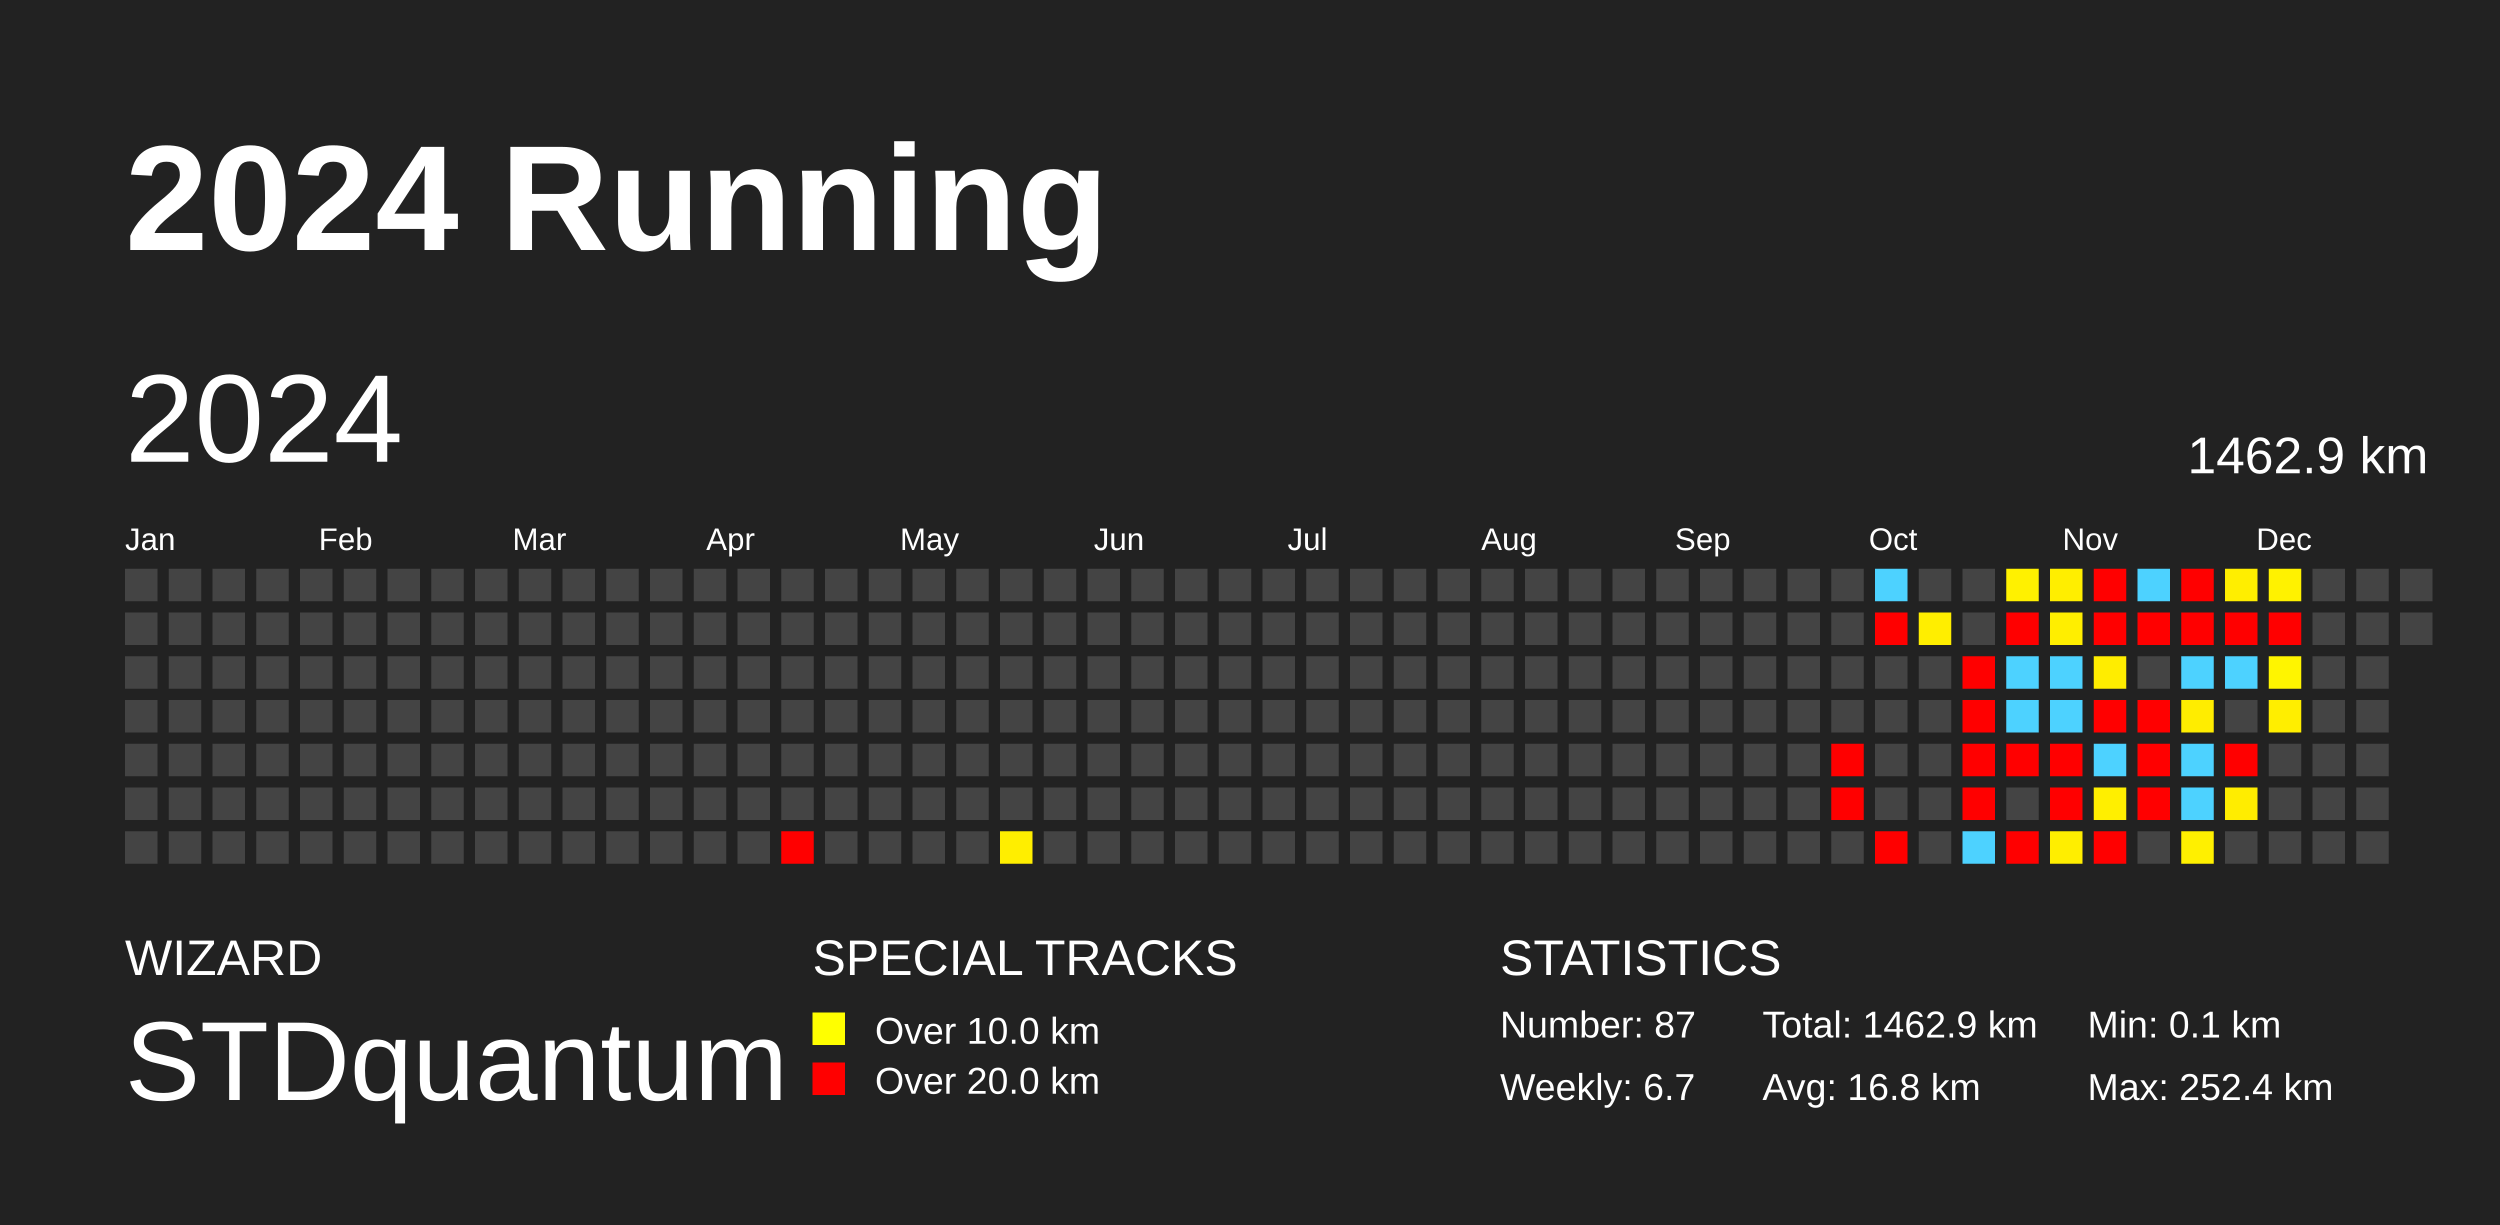
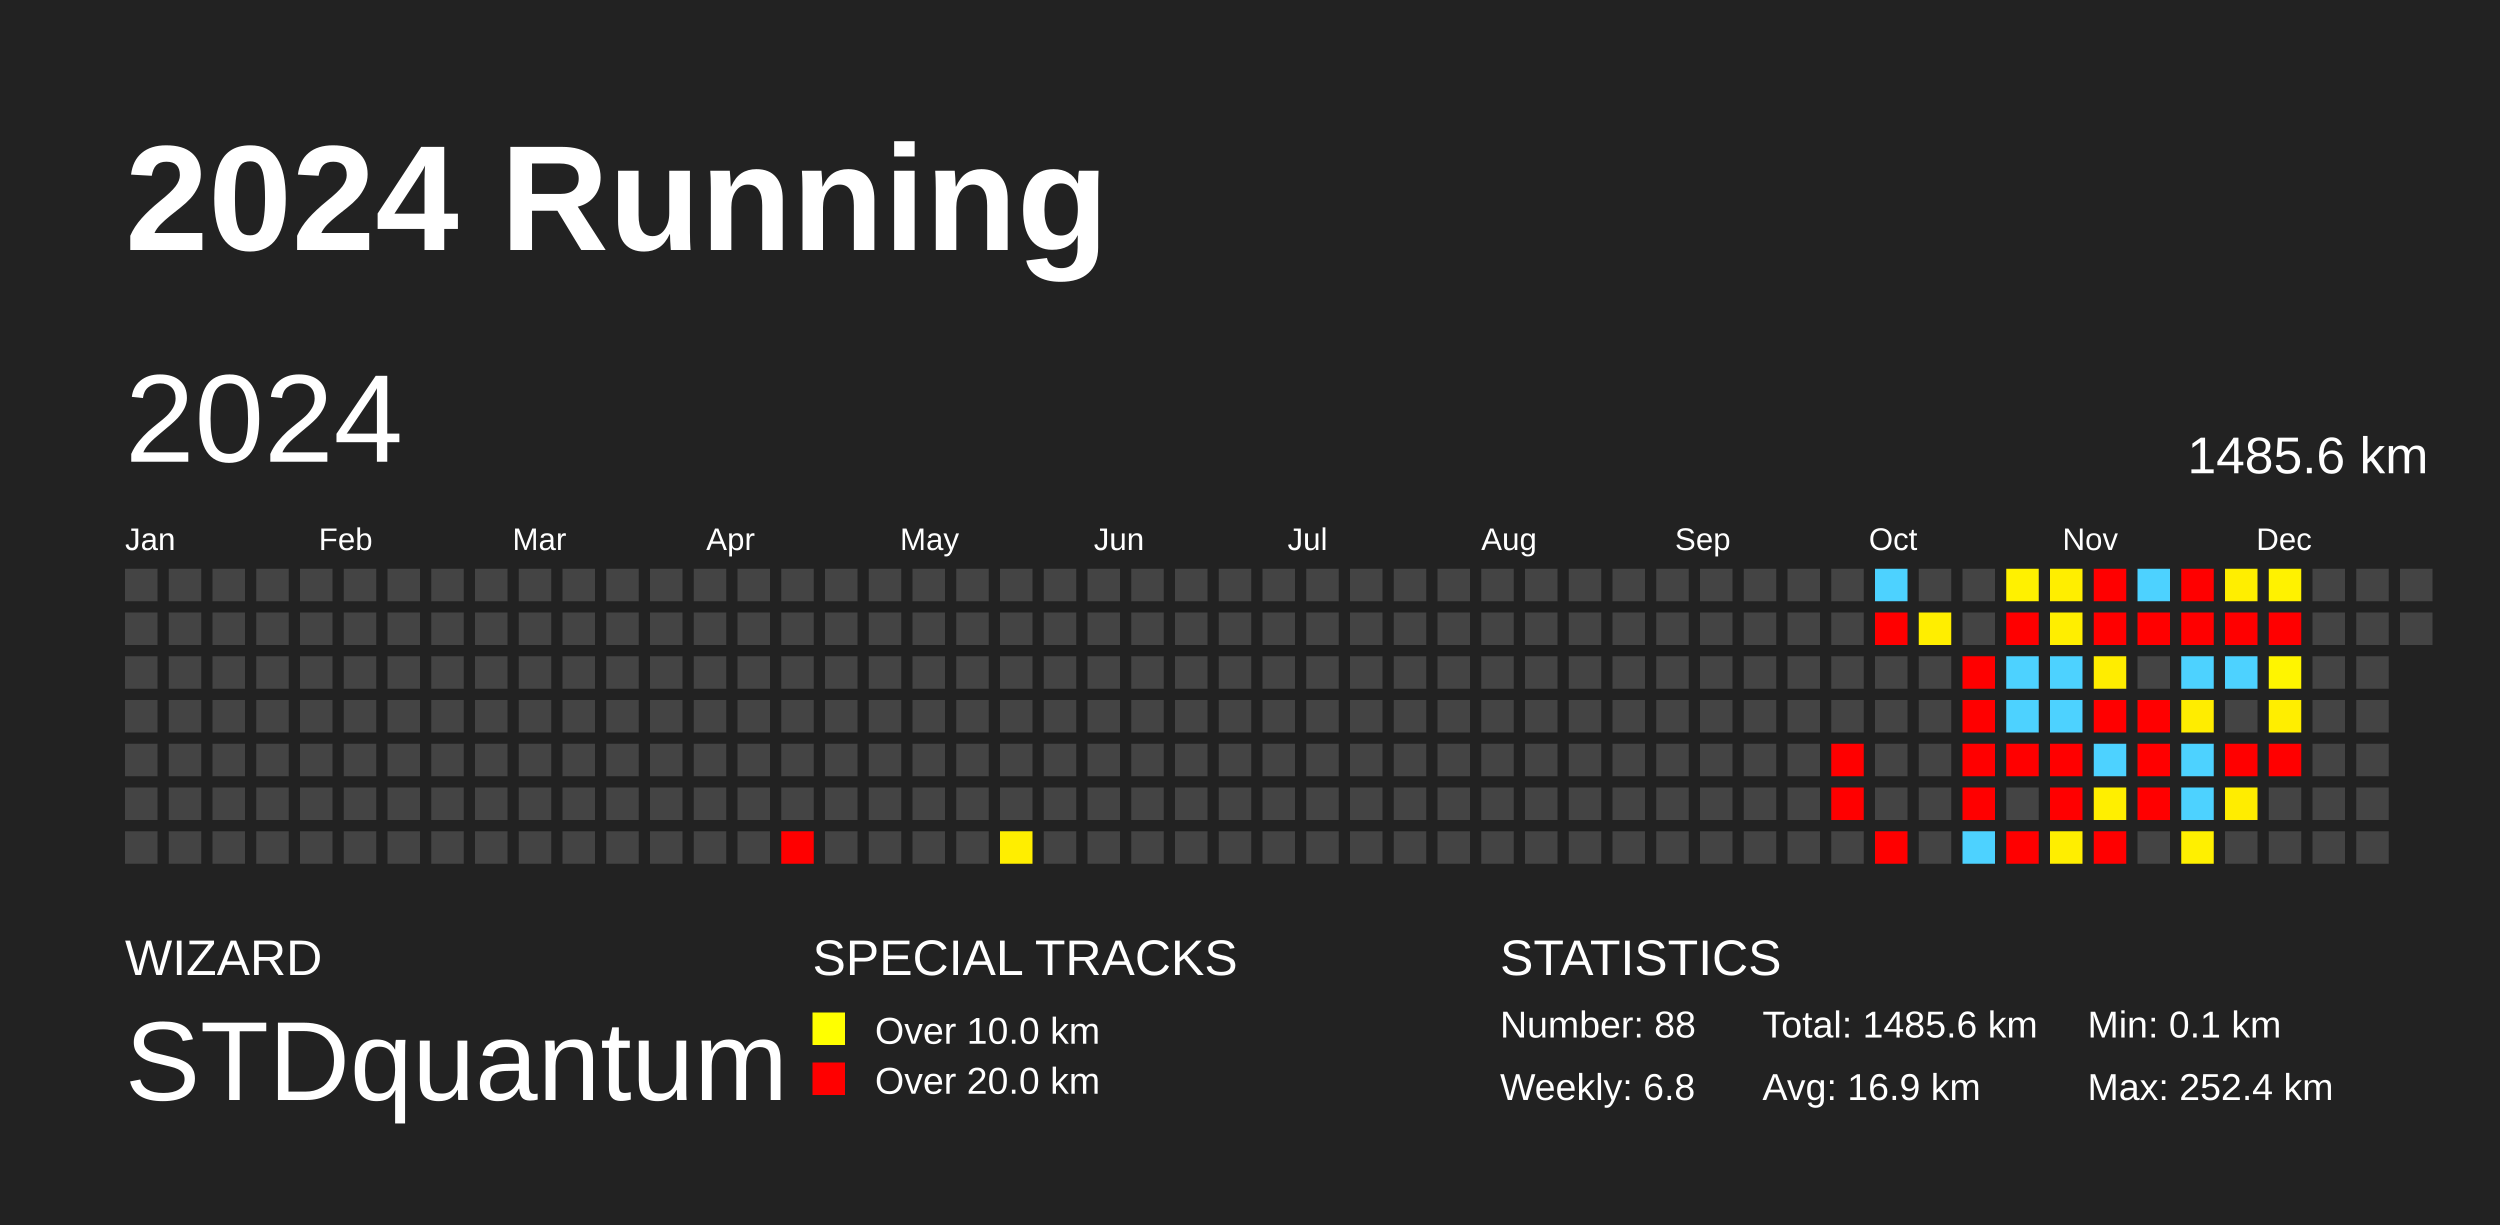
<svg xmlns="http://www.w3.org/2000/svg" baseProfile="full" height="98mm" version="1.1" viewBox="0,0,200,98" width="200mm">
  <defs />
  <rect fill="#222222" height="98" width="200" x="0" y="0" />
  <text fill="#FFFFFF" style="font-size:12px; font-family:Arial; font-weight:bold;" x="10" y="20">2024 Running</text>
  <text fill="#FFFFFF" style="font-size:4px; font-family:Arial" x="10" y="78">WIZARD</text>
  <text fill="#FFFFFF" style="font-size:9px; font-family:Arial" x="10" y="88">STDquantum</text>
  <text fill="#FFFFFF" style="font-size:4px; font-family:Arial" x="65" y="78">SPECIAL TRACKS</text>
  <rect fill="yellow" height="2.6" width="2.6" x="65" y="81" />
  <text fill="#FFFFFF" style="font-size:3px; font-family:Arial" x="70" y="83.5">Over 10.0 km</text>
  <rect fill="red" height="2.6" width="2.6" x="65" y="85" />
  <text fill="#FFFFFF" style="font-size:3px; font-family:Arial" x="70" y="87.5">Over 20.0 km</text>
  <text fill="#FFFFFF" style="font-size:4px; font-family:Arial" x="120" y="78">STATISTICS</text>
-   <text fill="#FFFFFF" style="font-size:3px; font-family:Arial" x="120" y="83">Number: 87</text>
-   <text fill="#FFFFFF" style="font-size:3px; font-family:Arial" x="120" y="88">Weekly: 6.7</text>
-   <text fill="#FFFFFF" style="font-size:3px; font-family:Arial" x="141" y="83">Total: 1462.9 km</text>
-   <text fill="#FFFFFF" style="font-size:3px; font-family:Arial" x="141" y="88">Avg: 16.8 km</text>
+   <text fill="#FFFFFF" style="font-size:3px; font-family:Arial" x="120" y="83">Number: 88</text>
+   <text fill="#FFFFFF" style="font-size:3px; font-family:Arial" x="120" y="88">Weekly: 6.8</text>
+   <text fill="#FFFFFF" style="font-size:3px; font-family:Arial" x="141" y="83">Total: 1485.6 km</text>
+   <text fill="#FFFFFF" style="font-size:3px; font-family:Arial" x="141" y="88">Avg: 16.9 km</text>
  <text fill="#FFFFFF" style="font-size:3px; font-family:Arial" x="167" y="83">Min: 0.1 km</text>
  <text fill="#FFFFFF" style="font-size:3px; font-family:Arial" x="167" y="88">Max: 252.4 km</text>
  <text dominant-baseline="hanging" fill="#FFFFFF" style="font-size:10.0px; font-family:Arial;" x="10" y="30">2024</text>
-   <text dominant-baseline="hanging" fill="#FFFFFF" style="font-size:4.125px; font-family:Arial;" x="175" y="35">1462.9 km</text>
+   <text dominant-baseline="hanging" fill="#FFFFFF" style="font-size:4.125px; font-family:Arial;" x="175" y="35">1485.6 km</text>
  <text fill="#FFFFFF" style="font-size:2.5px; font-family:Arial" x="10.0" y="44">Jan</text>
  <text fill="#FFFFFF" style="font-size:2.5px; font-family:Arial" x="25.5" y="44">Feb</text>
  <text fill="#FFFFFF" style="font-size:2.5px; font-family:Arial" x="41.0" y="44">Mar</text>
  <text fill="#FFFFFF" style="font-size:2.5px; font-family:Arial" x="56.5" y="44">Apr</text>
  <text fill="#FFFFFF" style="font-size:2.5px; font-family:Arial" x="72.0" y="44">May</text>
  <text fill="#FFFFFF" style="font-size:2.5px; font-family:Arial" x="87.5" y="44">Jun</text>
  <text fill="#FFFFFF" style="font-size:2.5px; font-family:Arial" x="103.0" y="44">Jul</text>
  <text fill="#FFFFFF" style="font-size:2.5px; font-family:Arial" x="118.5" y="44">Aug</text>
  <text fill="#FFFFFF" style="font-size:2.5px; font-family:Arial" x="134.0" y="44">Sep</text>
  <text fill="#FFFFFF" style="font-size:2.5px; font-family:Arial" x="149.5" y="44">Oct</text>
  <text fill="#FFFFFF" style="font-size:2.5px; font-family:Arial" x="165.0" y="44">Nov</text>
  <text fill="#FFFFFF" style="font-size:2.5px; font-family:Arial" x="180.5" y="44">Dec</text>
  <rect fill="#444444" height="2.6" width="2.6" x="10.0" y="45.5" />
  <rect fill="#444444" height="2.6" width="2.6" x="10.0" y="49.0" />
  <rect fill="#444444" height="2.6" width="2.6" x="10.0" y="52.5" />
  <rect fill="#444444" height="2.6" width="2.6" x="10.0" y="56.0" />
  <rect fill="#444444" height="2.6" width="2.6" x="10.0" y="59.5" />
  <rect fill="#444444" height="2.6" width="2.6" x="10.0" y="63.0" />
  <rect fill="#444444" height="2.6" width="2.6" x="10.0" y="66.5" />
  <rect fill="#444444" height="2.6" width="2.6" x="13.5" y="45.5" />
  <rect fill="#444444" height="2.6" width="2.6" x="13.5" y="49.0" />
  <rect fill="#444444" height="2.6" width="2.6" x="13.5" y="52.5" />
  <rect fill="#444444" height="2.6" width="2.6" x="13.5" y="56.0" />
  <rect fill="#444444" height="2.6" width="2.6" x="13.5" y="59.5" />
  <rect fill="#444444" height="2.6" width="2.6" x="13.5" y="63.0" />
  <rect fill="#444444" height="2.6" width="2.6" x="13.5" y="66.5" />
  <rect fill="#444444" height="2.6" width="2.6" x="17.0" y="45.5" />
  <rect fill="#444444" height="2.6" width="2.6" x="17.0" y="49.0" />
  <rect fill="#444444" height="2.6" width="2.6" x="17.0" y="52.5" />
  <rect fill="#444444" height="2.6" width="2.6" x="17.0" y="56.0" />
  <rect fill="#444444" height="2.6" width="2.6" x="17.0" y="59.5" />
  <rect fill="#444444" height="2.6" width="2.6" x="17.0" y="63.0" />
  <rect fill="#444444" height="2.6" width="2.6" x="17.0" y="66.5" />
  <rect fill="#444444" height="2.6" width="2.6" x="20.5" y="45.5" />
  <rect fill="#444444" height="2.6" width="2.6" x="20.5" y="49.0" />
  <rect fill="#444444" height="2.6" width="2.6" x="20.5" y="52.5" />
  <rect fill="#444444" height="2.6" width="2.6" x="20.5" y="56.0" />
  <rect fill="#444444" height="2.6" width="2.6" x="20.5" y="59.5" />
  <rect fill="#444444" height="2.6" width="2.6" x="20.5" y="63.0" />
  <rect fill="#444444" height="2.6" width="2.6" x="20.5" y="66.5" />
  <rect fill="#444444" height="2.6" width="2.6" x="24.0" y="45.5" />
  <rect fill="#444444" height="2.6" width="2.6" x="24.0" y="49.0" />
  <rect fill="#444444" height="2.6" width="2.6" x="24.0" y="52.5" />
  <rect fill="#444444" height="2.6" width="2.6" x="24.0" y="56.0" />
  <rect fill="#444444" height="2.6" width="2.6" x="24.0" y="59.5" />
  <rect fill="#444444" height="2.6" width="2.6" x="24.0" y="63.0" />
  <rect fill="#444444" height="2.6" width="2.6" x="24.0" y="66.5" />
  <rect fill="#444444" height="2.6" width="2.6" x="27.5" y="45.5" />
  <rect fill="#444444" height="2.6" width="2.6" x="27.5" y="49.0" />
  <rect fill="#444444" height="2.6" width="2.6" x="27.5" y="52.5" />
  <rect fill="#444444" height="2.6" width="2.6" x="27.5" y="56.0" />
  <rect fill="#444444" height="2.6" width="2.6" x="27.5" y="59.5" />
  <rect fill="#444444" height="2.6" width="2.6" x="27.5" y="63.0" />
  <rect fill="#444444" height="2.6" width="2.6" x="27.5" y="66.5" />
  <rect fill="#444444" height="2.6" width="2.6" x="31.0" y="45.5" />
  <rect fill="#444444" height="2.6" width="2.6" x="31.0" y="49.0" />
  <rect fill="#444444" height="2.6" width="2.6" x="31.0" y="52.5" />
  <rect fill="#444444" height="2.6" width="2.6" x="31.0" y="56.0" />
  <rect fill="#444444" height="2.6" width="2.6" x="31.0" y="59.5" />
  <rect fill="#444444" height="2.6" width="2.6" x="31.0" y="63.0" />
  <rect fill="#444444" height="2.6" width="2.6" x="31.0" y="66.5" />
  <rect fill="#444444" height="2.6" width="2.6" x="34.5" y="45.5" />
  <rect fill="#444444" height="2.6" width="2.6" x="34.5" y="49.0" />
  <rect fill="#444444" height="2.6" width="2.6" x="34.5" y="52.5" />
  <rect fill="#444444" height="2.6" width="2.6" x="34.5" y="56.0" />
  <rect fill="#444444" height="2.6" width="2.6" x="34.5" y="59.5" />
  <rect fill="#444444" height="2.6" width="2.6" x="34.5" y="63.0" />
  <rect fill="#444444" height="2.6" width="2.6" x="34.5" y="66.5" />
  <rect fill="#444444" height="2.6" width="2.6" x="38.0" y="45.5" />
  <rect fill="#444444" height="2.6" width="2.6" x="38.0" y="49.0" />
  <rect fill="#444444" height="2.6" width="2.6" x="38.0" y="52.5" />
  <rect fill="#444444" height="2.6" width="2.6" x="38.0" y="56.0" />
  <rect fill="#444444" height="2.6" width="2.6" x="38.0" y="59.5" />
  <rect fill="#444444" height="2.6" width="2.6" x="38.0" y="63.0" />
  <rect fill="#444444" height="2.6" width="2.6" x="38.0" y="66.5" />
  <rect fill="#444444" height="2.6" width="2.6" x="41.5" y="45.5" />
  <rect fill="#444444" height="2.6" width="2.6" x="41.5" y="49.0" />
  <rect fill="#444444" height="2.6" width="2.6" x="41.5" y="52.5" />
  <rect fill="#444444" height="2.6" width="2.6" x="41.5" y="56.0" />
  <rect fill="#444444" height="2.6" width="2.6" x="41.5" y="59.5" />
  <rect fill="#444444" height="2.6" width="2.6" x="41.5" y="63.0" />
  <rect fill="#444444" height="2.6" width="2.6" x="41.5" y="66.5" />
  <rect fill="#444444" height="2.6" width="2.6" x="45.0" y="45.5" />
  <rect fill="#444444" height="2.6" width="2.6" x="45.0" y="49.0" />
  <rect fill="#444444" height="2.6" width="2.6" x="45.0" y="52.5" />
  <rect fill="#444444" height="2.6" width="2.6" x="45.0" y="56.0" />
  <rect fill="#444444" height="2.6" width="2.6" x="45.0" y="59.5" />
  <rect fill="#444444" height="2.6" width="2.6" x="45.0" y="63.0" />
  <rect fill="#444444" height="2.6" width="2.6" x="45.0" y="66.5" />
  <rect fill="#444444" height="2.6" width="2.6" x="48.5" y="45.5" />
  <rect fill="#444444" height="2.6" width="2.6" x="48.5" y="49.0" />
  <rect fill="#444444" height="2.6" width="2.6" x="48.5" y="52.5" />
  <rect fill="#444444" height="2.6" width="2.6" x="48.5" y="56.0" />
  <rect fill="#444444" height="2.6" width="2.6" x="48.5" y="59.5" />
  <rect fill="#444444" height="2.6" width="2.6" x="48.5" y="63.0" />
  <rect fill="#444444" height="2.6" width="2.6" x="48.5" y="66.5" />
  <rect fill="#444444" height="2.6" width="2.6" x="52.0" y="45.5" />
  <rect fill="#444444" height="2.6" width="2.6" x="52.0" y="49.0" />
  <rect fill="#444444" height="2.6" width="2.6" x="52.0" y="52.5" />
  <rect fill="#444444" height="2.6" width="2.6" x="52.0" y="56.0" />
  <rect fill="#444444" height="2.6" width="2.6" x="52.0" y="59.5" />
  <rect fill="#444444" height="2.6" width="2.6" x="52.0" y="63.0" />
  <rect fill="#444444" height="2.6" width="2.6" x="52.0" y="66.5" />
  <rect fill="#444444" height="2.6" width="2.6" x="55.5" y="45.5" />
  <rect fill="#444444" height="2.6" width="2.6" x="55.5" y="49.0" />
  <rect fill="#444444" height="2.6" width="2.6" x="55.5" y="52.5" />
  <rect fill="#444444" height="2.6" width="2.6" x="55.5" y="56.0" />
  <rect fill="#444444" height="2.6" width="2.6" x="55.5" y="59.5" />
  <rect fill="#444444" height="2.6" width="2.6" x="55.5" y="63.0" />
  <rect fill="#444444" height="2.6" width="2.6" x="55.5" y="66.5" />
  <rect fill="#444444" height="2.6" width="2.6" x="59.0" y="45.5" />
  <rect fill="#444444" height="2.6" width="2.6" x="59.0" y="49.0" />
  <rect fill="#444444" height="2.6" width="2.6" x="59.0" y="52.5" />
  <rect fill="#444444" height="2.6" width="2.6" x="59.0" y="56.0" />
  <rect fill="#444444" height="2.6" width="2.6" x="59.0" y="59.5" />
  <rect fill="#444444" height="2.6" width="2.6" x="59.0" y="63.0" />
  <rect fill="#444444" height="2.6" width="2.6" x="59.0" y="66.5" />
  <rect fill="#444444" height="2.6" width="2.6" x="62.5" y="45.5" />
  <rect fill="#444444" height="2.6" width="2.6" x="62.5" y="49.0" />
  <rect fill="#444444" height="2.6" width="2.6" x="62.5" y="52.5" />
  <rect fill="#444444" height="2.6" width="2.6" x="62.5" y="56.0" />
  <rect fill="#444444" height="2.6" width="2.6" x="62.5" y="59.5" />
  <rect fill="#444444" height="2.6" width="2.6" x="62.5" y="63.0" />
  <rect fill="red" height="2.6" width="2.6" x="62.5" y="66.5" />
  <rect fill="#444444" height="2.6" width="2.6" x="66.0" y="45.5" />
  <rect fill="#444444" height="2.6" width="2.6" x="66.0" y="49.0" />
  <rect fill="#444444" height="2.6" width="2.6" x="66.0" y="52.5" />
  <rect fill="#444444" height="2.6" width="2.6" x="66.0" y="56.0" />
  <rect fill="#444444" height="2.6" width="2.6" x="66.0" y="59.5" />
  <rect fill="#444444" height="2.6" width="2.6" x="66.0" y="63.0" />
  <rect fill="#444444" height="2.6" width="2.6" x="66.0" y="66.5" />
  <rect fill="#444444" height="2.6" width="2.6" x="69.5" y="45.5" />
  <rect fill="#444444" height="2.6" width="2.6" x="69.5" y="49.0" />
  <rect fill="#444444" height="2.6" width="2.6" x="69.5" y="52.5" />
  <rect fill="#444444" height="2.6" width="2.6" x="69.5" y="56.0" />
  <rect fill="#444444" height="2.6" width="2.6" x="69.5" y="59.5" />
  <rect fill="#444444" height="2.6" width="2.6" x="69.5" y="63.0" />
  <rect fill="#444444" height="2.6" width="2.6" x="69.5" y="66.5" />
  <rect fill="#444444" height="2.6" width="2.6" x="73.0" y="45.5" />
  <rect fill="#444444" height="2.6" width="2.6" x="73.0" y="49.0" />
  <rect fill="#444444" height="2.6" width="2.6" x="73.0" y="52.5" />
  <rect fill="#444444" height="2.6" width="2.6" x="73.0" y="56.0" />
  <rect fill="#444444" height="2.6" width="2.6" x="73.0" y="59.5" />
  <rect fill="#444444" height="2.6" width="2.6" x="73.0" y="63.0" />
  <rect fill="#444444" height="2.6" width="2.6" x="73.0" y="66.5" />
  <rect fill="#444444" height="2.6" width="2.6" x="76.5" y="45.5" />
  <rect fill="#444444" height="2.6" width="2.6" x="76.5" y="49.0" />
  <rect fill="#444444" height="2.6" width="2.6" x="76.5" y="52.5" />
  <rect fill="#444444" height="2.6" width="2.6" x="76.5" y="56.0" />
  <rect fill="#444444" height="2.6" width="2.6" x="76.5" y="59.5" />
  <rect fill="#444444" height="2.6" width="2.6" x="76.5" y="63.0" />
  <rect fill="#444444" height="2.6" width="2.6" x="76.5" y="66.5" />
  <rect fill="#444444" height="2.6" width="2.6" x="80.0" y="45.5" />
  <rect fill="#444444" height="2.6" width="2.6" x="80.0" y="49.0" />
  <rect fill="#444444" height="2.6" width="2.6" x="80.0" y="52.5" />
  <rect fill="#444444" height="2.6" width="2.6" x="80.0" y="56.0" />
  <rect fill="#444444" height="2.6" width="2.6" x="80.0" y="59.5" />
  <rect fill="#444444" height="2.6" width="2.6" x="80.0" y="63.0" />
  <rect fill="#ffee00" height="2.6" width="2.6" x="80.0" y="66.5" />
  <rect fill="#444444" height="2.6" width="2.6" x="83.5" y="45.5" />
  <rect fill="#444444" height="2.6" width="2.6" x="83.5" y="49.0" />
  <rect fill="#444444" height="2.6" width="2.6" x="83.5" y="52.5" />
  <rect fill="#444444" height="2.6" width="2.6" x="83.5" y="56.0" />
  <rect fill="#444444" height="2.6" width="2.6" x="83.5" y="59.5" />
  <rect fill="#444444" height="2.6" width="2.6" x="83.5" y="63.0" />
  <rect fill="#444444" height="2.6" width="2.6" x="83.5" y="66.5" />
  <rect fill="#444444" height="2.6" width="2.6" x="87.0" y="45.5" />
  <rect fill="#444444" height="2.6" width="2.6" x="87.0" y="49.0" />
  <rect fill="#444444" height="2.6" width="2.6" x="87.0" y="52.5" />
  <rect fill="#444444" height="2.6" width="2.6" x="87.0" y="56.0" />
  <rect fill="#444444" height="2.6" width="2.6" x="87.0" y="59.5" />
  <rect fill="#444444" height="2.6" width="2.6" x="87.0" y="63.0" />
  <rect fill="#444444" height="2.6" width="2.6" x="87.0" y="66.5" />
  <rect fill="#444444" height="2.6" width="2.6" x="90.5" y="45.5" />
  <rect fill="#444444" height="2.6" width="2.6" x="90.5" y="49.0" />
  <rect fill="#444444" height="2.6" width="2.6" x="90.5" y="52.5" />
  <rect fill="#444444" height="2.6" width="2.6" x="90.5" y="56.0" />
  <rect fill="#444444" height="2.6" width="2.6" x="90.5" y="59.5" />
  <rect fill="#444444" height="2.6" width="2.6" x="90.5" y="63.0" />
  <rect fill="#444444" height="2.6" width="2.6" x="90.5" y="66.5" />
  <rect fill="#444444" height="2.6" width="2.6" x="94.0" y="45.5" />
  <rect fill="#444444" height="2.6" width="2.6" x="94.0" y="49.0" />
  <rect fill="#444444" height="2.6" width="2.6" x="94.0" y="52.5" />
  <rect fill="#444444" height="2.6" width="2.6" x="94.0" y="56.0" />
  <rect fill="#444444" height="2.6" width="2.6" x="94.0" y="59.5" />
  <rect fill="#444444" height="2.6" width="2.6" x="94.0" y="63.0" />
  <rect fill="#444444" height="2.6" width="2.6" x="94.0" y="66.5" />
  <rect fill="#444444" height="2.6" width="2.6" x="97.5" y="45.5" />
  <rect fill="#444444" height="2.6" width="2.6" x="97.5" y="49.0" />
  <rect fill="#444444" height="2.6" width="2.6" x="97.5" y="52.5" />
  <rect fill="#444444" height="2.6" width="2.6" x="97.5" y="56.0" />
  <rect fill="#444444" height="2.6" width="2.6" x="97.5" y="59.5" />
  <rect fill="#444444" height="2.6" width="2.6" x="97.5" y="63.0" />
  <rect fill="#444444" height="2.6" width="2.6" x="97.5" y="66.5" />
  <rect fill="#444444" height="2.6" width="2.6" x="101.0" y="45.5" />
  <rect fill="#444444" height="2.6" width="2.6" x="101.0" y="49.0" />
  <rect fill="#444444" height="2.6" width="2.6" x="101.0" y="52.5" />
  <rect fill="#444444" height="2.6" width="2.6" x="101.0" y="56.0" />
  <rect fill="#444444" height="2.6" width="2.6" x="101.0" y="59.5" />
  <rect fill="#444444" height="2.6" width="2.6" x="101.0" y="63.0" />
  <rect fill="#444444" height="2.6" width="2.6" x="101.0" y="66.5" />
  <rect fill="#444444" height="2.6" width="2.6" x="104.5" y="45.5" />
  <rect fill="#444444" height="2.6" width="2.6" x="104.5" y="49.0" />
  <rect fill="#444444" height="2.6" width="2.6" x="104.5" y="52.5" />
  <rect fill="#444444" height="2.6" width="2.6" x="104.5" y="56.0" />
  <rect fill="#444444" height="2.6" width="2.6" x="104.5" y="59.5" />
  <rect fill="#444444" height="2.6" width="2.6" x="104.5" y="63.0" />
  <rect fill="#444444" height="2.6" width="2.6" x="104.5" y="66.5" />
  <rect fill="#444444" height="2.6" width="2.6" x="108.0" y="45.5" />
  <rect fill="#444444" height="2.6" width="2.6" x="108.0" y="49.0" />
  <rect fill="#444444" height="2.6" width="2.6" x="108.0" y="52.5" />
  <rect fill="#444444" height="2.6" width="2.6" x="108.0" y="56.0" />
  <rect fill="#444444" height="2.6" width="2.6" x="108.0" y="59.5" />
  <rect fill="#444444" height="2.6" width="2.6" x="108.0" y="63.0" />
  <rect fill="#444444" height="2.6" width="2.6" x="108.0" y="66.5" />
  <rect fill="#444444" height="2.6" width="2.6" x="111.5" y="45.5" />
  <rect fill="#444444" height="2.6" width="2.6" x="111.5" y="49.0" />
  <rect fill="#444444" height="2.6" width="2.6" x="111.5" y="52.5" />
  <rect fill="#444444" height="2.6" width="2.6" x="111.5" y="56.0" />
  <rect fill="#444444" height="2.6" width="2.6" x="111.5" y="59.5" />
  <rect fill="#444444" height="2.6" width="2.6" x="111.5" y="63.0" />
  <rect fill="#444444" height="2.6" width="2.6" x="111.5" y="66.5" />
  <rect fill="#444444" height="2.6" width="2.6" x="115.0" y="45.5" />
  <rect fill="#444444" height="2.6" width="2.6" x="115.0" y="49.0" />
  <rect fill="#444444" height="2.6" width="2.6" x="115.0" y="52.5" />
  <rect fill="#444444" height="2.6" width="2.6" x="115.0" y="56.0" />
  <rect fill="#444444" height="2.6" width="2.6" x="115.0" y="59.5" />
  <rect fill="#444444" height="2.6" width="2.6" x="115.0" y="63.0" />
  <rect fill="#444444" height="2.6" width="2.6" x="115.0" y="66.5" />
  <rect fill="#444444" height="2.6" width="2.6" x="118.5" y="45.5" />
  <rect fill="#444444" height="2.6" width="2.6" x="118.5" y="49.0" />
  <rect fill="#444444" height="2.6" width="2.6" x="118.5" y="52.5" />
  <rect fill="#444444" height="2.6" width="2.6" x="118.5" y="56.0" />
  <rect fill="#444444" height="2.6" width="2.6" x="118.5" y="59.5" />
  <rect fill="#444444" height="2.6" width="2.6" x="118.5" y="63.0" />
  <rect fill="#444444" height="2.6" width="2.6" x="118.5" y="66.5" />
  <rect fill="#444444" height="2.6" width="2.6" x="122.0" y="45.5" />
  <rect fill="#444444" height="2.6" width="2.6" x="122.0" y="49.0" />
  <rect fill="#444444" height="2.6" width="2.6" x="122.0" y="52.5" />
  <rect fill="#444444" height="2.6" width="2.6" x="122.0" y="56.0" />
  <rect fill="#444444" height="2.6" width="2.6" x="122.0" y="59.5" />
  <rect fill="#444444" height="2.6" width="2.6" x="122.0" y="63.0" />
  <rect fill="#444444" height="2.6" width="2.6" x="122.0" y="66.5" />
  <rect fill="#444444" height="2.6" width="2.6" x="125.5" y="45.5" />
  <rect fill="#444444" height="2.6" width="2.6" x="125.5" y="49.0" />
  <rect fill="#444444" height="2.6" width="2.6" x="125.5" y="52.5" />
  <rect fill="#444444" height="2.6" width="2.6" x="125.5" y="56.0" />
  <rect fill="#444444" height="2.6" width="2.6" x="125.5" y="59.5" />
  <rect fill="#444444" height="2.6" width="2.6" x="125.5" y="63.0" />
  <rect fill="#444444" height="2.6" width="2.6" x="125.5" y="66.5" />
  <rect fill="#444444" height="2.6" width="2.6" x="129.0" y="45.5" />
  <rect fill="#444444" height="2.6" width="2.6" x="129.0" y="49.0" />
  <rect fill="#444444" height="2.6" width="2.6" x="129.0" y="52.5" />
  <rect fill="#444444" height="2.6" width="2.6" x="129.0" y="56.0" />
  <rect fill="#444444" height="2.6" width="2.6" x="129.0" y="59.5" />
  <rect fill="#444444" height="2.6" width="2.6" x="129.0" y="63.0" />
  <rect fill="#444444" height="2.6" width="2.6" x="129.0" y="66.5" />
  <rect fill="#444444" height="2.6" width="2.6" x="132.5" y="45.5" />
  <rect fill="#444444" height="2.6" width="2.6" x="132.5" y="49.0" />
  <rect fill="#444444" height="2.6" width="2.6" x="132.5" y="52.5" />
  <rect fill="#444444" height="2.6" width="2.6" x="132.5" y="56.0" />
  <rect fill="#444444" height="2.6" width="2.6" x="132.5" y="59.5" />
  <rect fill="#444444" height="2.6" width="2.6" x="132.5" y="63.0" />
  <rect fill="#444444" height="2.6" width="2.6" x="132.5" y="66.5" />
  <rect fill="#444444" height="2.6" width="2.6" x="136.0" y="45.5" />
  <rect fill="#444444" height="2.6" width="2.6" x="136.0" y="49.0" />
  <rect fill="#444444" height="2.6" width="2.6" x="136.0" y="52.5" />
  <rect fill="#444444" height="2.6" width="2.6" x="136.0" y="56.0" />
  <rect fill="#444444" height="2.6" width="2.6" x="136.0" y="59.5" />
  <rect fill="#444444" height="2.6" width="2.6" x="136.0" y="63.0" />
  <rect fill="#444444" height="2.6" width="2.6" x="136.0" y="66.5" />
  <rect fill="#444444" height="2.6" width="2.6" x="139.5" y="45.5" />
  <rect fill="#444444" height="2.6" width="2.6" x="139.5" y="49.0" />
  <rect fill="#444444" height="2.6" width="2.6" x="139.5" y="52.5" />
  <rect fill="#444444" height="2.6" width="2.6" x="139.5" y="56.0" />
  <rect fill="#444444" height="2.6" width="2.6" x="139.5" y="59.5" />
  <rect fill="#444444" height="2.6" width="2.6" x="139.5" y="63.0" />
  <rect fill="#444444" height="2.6" width="2.6" x="139.5" y="66.5" />
  <rect fill="#444444" height="2.6" width="2.6" x="143.0" y="45.5" />
  <rect fill="#444444" height="2.6" width="2.6" x="143.0" y="49.0" />
  <rect fill="#444444" height="2.6" width="2.6" x="143.0" y="52.5" />
  <rect fill="#444444" height="2.6" width="2.6" x="143.0" y="56.0" />
  <rect fill="#444444" height="2.6" width="2.6" x="143.0" y="59.5" />
  <rect fill="#444444" height="2.6" width="2.6" x="143.0" y="63.0" />
  <rect fill="#444444" height="2.6" width="2.6" x="143.0" y="66.5" />
  <rect fill="#444444" height="2.6" width="2.6" x="146.5" y="45.5" />
  <rect fill="#444444" height="2.6" width="2.6" x="146.5" y="49.0" />
  <rect fill="#444444" height="2.6" width="2.6" x="146.5" y="52.5" />
  <rect fill="#444444" height="2.6" width="2.6" x="146.5" y="56.0" />
  <rect fill="red" height="2.6" width="2.6" x="146.5" y="59.5" />
  <rect fill="red" height="2.6" width="2.6" x="146.5" y="63.0" />
  <rect fill="#444444" height="2.6" width="2.6" x="146.5" y="66.5" />
  <rect fill="#4dd2ff" height="2.6" width="2.6" x="150.0" y="45.5" />
  <rect fill="red" height="2.6" width="2.6" x="150.0" y="49.0" />
  <rect fill="#444444" height="2.6" width="2.6" x="150.0" y="52.5" />
  <rect fill="#444444" height="2.6" width="2.6" x="150.0" y="56.0" />
  <rect fill="#444444" height="2.6" width="2.6" x="150.0" y="59.5" />
  <rect fill="#444444" height="2.6" width="2.6" x="150.0" y="63.0" />
  <rect fill="red" height="2.6" width="2.6" x="150.0" y="66.5" />
  <rect fill="#444444" height="2.6" width="2.6" x="153.5" y="45.5" />
  <rect fill="#ffee00" height="2.6" width="2.6" x="153.5" y="49.0" />
  <rect fill="#444444" height="2.6" width="2.6" x="153.5" y="52.5" />
  <rect fill="#444444" height="2.6" width="2.6" x="153.5" y="56.0" />
  <rect fill="#444444" height="2.6" width="2.6" x="153.5" y="59.5" />
  <rect fill="#444444" height="2.6" width="2.6" x="153.5" y="63.0" />
  <rect fill="#444444" height="2.6" width="2.6" x="153.5" y="66.5" />
  <rect fill="#444444" height="2.6" width="2.6" x="157.0" y="45.5" />
  <rect fill="#444444" height="2.6" width="2.6" x="157.0" y="49.0" />
  <rect fill="red" height="2.6" width="2.6" x="157.0" y="52.5" />
  <rect fill="red" height="2.6" width="2.6" x="157.0" y="56.0" />
  <rect fill="red" height="2.6" width="2.6" x="157.0" y="59.5" />
  <rect fill="red" height="2.6" width="2.6" x="157.0" y="63.0" />
  <rect fill="#4dd2ff" height="2.6" width="2.6" x="157.0" y="66.5" />
  <rect fill="#fff100" height="2.6" width="2.6" x="160.5" y="45.5" />
  <rect fill="red" height="2.6" width="2.6" x="160.5" y="49.0" />
  <rect fill="#4dd2ff" height="2.6" width="2.6" x="160.5" y="52.5" />
  <rect fill="#4dd2ff" height="2.6" width="2.6" x="160.5" y="56.0" />
  <rect fill="red" height="2.6" width="2.6" x="160.5" y="59.5" />
  <rect fill="#444444" height="2.6" width="2.6" x="160.5" y="63.0" />
  <rect fill="red" height="2.6" width="2.6" x="160.5" y="66.5" />
  <rect fill="#ffee00" height="2.6" width="2.6" x="164.0" y="45.5" />
  <rect fill="#ffee00" height="2.6" width="2.6" x="164.0" y="49.0" />
  <rect fill="#4dd2ff" height="2.6" width="2.6" x="164.0" y="52.5" />
  <rect fill="#4dd2ff" height="2.6" width="2.6" x="164.0" y="56.0" />
  <rect fill="red" height="2.6" width="2.6" x="164.0" y="59.5" />
  <rect fill="red" height="2.6" width="2.6" x="164.0" y="63.0" />
  <rect fill="#ffee00" height="2.6" width="2.6" x="164.0" y="66.5" />
  <rect fill="red" height="2.6" width="2.6" x="167.5" y="45.5" />
  <rect fill="red" height="2.6" width="2.6" x="167.5" y="49.0" />
  <rect fill="#ffed00" height="2.6" width="2.6" x="167.5" y="52.5" />
  <rect fill="red" height="2.6" width="2.6" x="167.5" y="56.0" />
  <rect fill="#4dd2ff" height="2.6" width="2.6" x="167.5" y="59.5" />
  <rect fill="#ffef00" height="2.6" width="2.6" x="167.5" y="63.0" />
  <rect fill="red" height="2.6" width="2.6" x="167.5" y="66.5" />
  <rect fill="#4dd2ff" height="2.6" width="2.6" x="171.0" y="45.5" />
  <rect fill="red" height="2.6" width="2.6" x="171.0" y="49.0" />
  <rect fill="#444444" height="2.6" width="2.6" x="171.0" y="52.5" />
  <rect fill="red" height="2.6" width="2.6" x="171.0" y="56.0" />
  <rect fill="red" height="2.6" width="2.6" x="171.0" y="59.5" />
  <rect fill="red" height="2.6" width="2.6" x="171.0" y="63.0" />
  <rect fill="#444444" height="2.6" width="2.6" x="171.0" y="66.5" />
  <rect fill="red" height="2.6" width="2.6" x="174.5" y="45.5" />
  <rect fill="red" height="2.6" width="2.6" x="174.5" y="49.0" />
  <rect fill="#4dd2ff" height="2.6" width="2.6" x="174.5" y="52.5" />
  <rect fill="#ffed00" height="2.6" width="2.6" x="174.5" y="56.0" />
  <rect fill="#4dd2ff" height="2.6" width="2.6" x="174.5" y="59.5" />
  <rect fill="#4dd2ff" height="2.6" width="2.6" x="174.5" y="63.0" />
  <rect fill="#fff000" height="2.6" width="2.6" x="174.5" y="66.5" />
  <rect fill="#ffee00" height="2.6" width="2.6" x="178.0" y="45.5" />
  <rect fill="red" height="2.6" width="2.6" x="178.0" y="49.0" />
  <rect fill="#4dd2ff" height="2.6" width="2.6" x="178.0" y="52.5" />
  <rect fill="#444444" height="2.6" width="2.6" x="178.0" y="56.0" />
  <rect fill="red" height="2.6" width="2.6" x="178.0" y="59.5" />
  <rect fill="#ffed00" height="2.6" width="2.6" x="178.0" y="63.0" />
  <rect fill="#444444" height="2.6" width="2.6" x="178.0" y="66.5" />
  <rect fill="#fff200" height="2.6" width="2.6" x="181.5" y="45.5" />
  <rect fill="red" height="2.6" width="2.6" x="181.5" y="49.0" />
  <rect fill="#fff500" height="2.6" width="2.6" x="181.5" y="52.5" />
  <rect fill="#ffee00" height="2.6" width="2.6" x="181.5" y="56.0" />
-   <rect fill="#444444" height="2.6" width="2.6" x="181.5" y="59.5" />
+   <rect fill="red" height="2.6" width="2.6" x="181.5" y="59.5" />
  <rect fill="#444444" height="2.6" width="2.6" x="181.5" y="63.0" />
  <rect fill="#444444" height="2.6" width="2.6" x="181.5" y="66.5" />
  <rect fill="#444444" height="2.6" width="2.6" x="185.0" y="45.5" />
  <rect fill="#444444" height="2.6" width="2.6" x="185.0" y="49.0" />
  <rect fill="#444444" height="2.6" width="2.6" x="185.0" y="52.5" />
  <rect fill="#444444" height="2.6" width="2.6" x="185.0" y="56.0" />
  <rect fill="#444444" height="2.6" width="2.6" x="185.0" y="59.5" />
  <rect fill="#444444" height="2.6" width="2.6" x="185.0" y="63.0" />
  <rect fill="#444444" height="2.6" width="2.6" x="185.0" y="66.5" />
  <rect fill="#444444" height="2.6" width="2.6" x="188.5" y="45.5" />
  <rect fill="#444444" height="2.6" width="2.6" x="188.5" y="49.0" />
  <rect fill="#444444" height="2.6" width="2.6" x="188.5" y="52.5" />
  <rect fill="#444444" height="2.6" width="2.6" x="188.5" y="56.0" />
  <rect fill="#444444" height="2.6" width="2.6" x="188.5" y="59.5" />
  <rect fill="#444444" height="2.6" width="2.6" x="188.5" y="63.0" />
  <rect fill="#444444" height="2.6" width="2.6" x="188.5" y="66.5" />
  <rect fill="#444444" height="2.6" width="2.6" x="192.0" y="45.5" />
  <rect fill="#444444" height="2.6" width="2.6" x="192.0" y="49.0" />
</svg>
